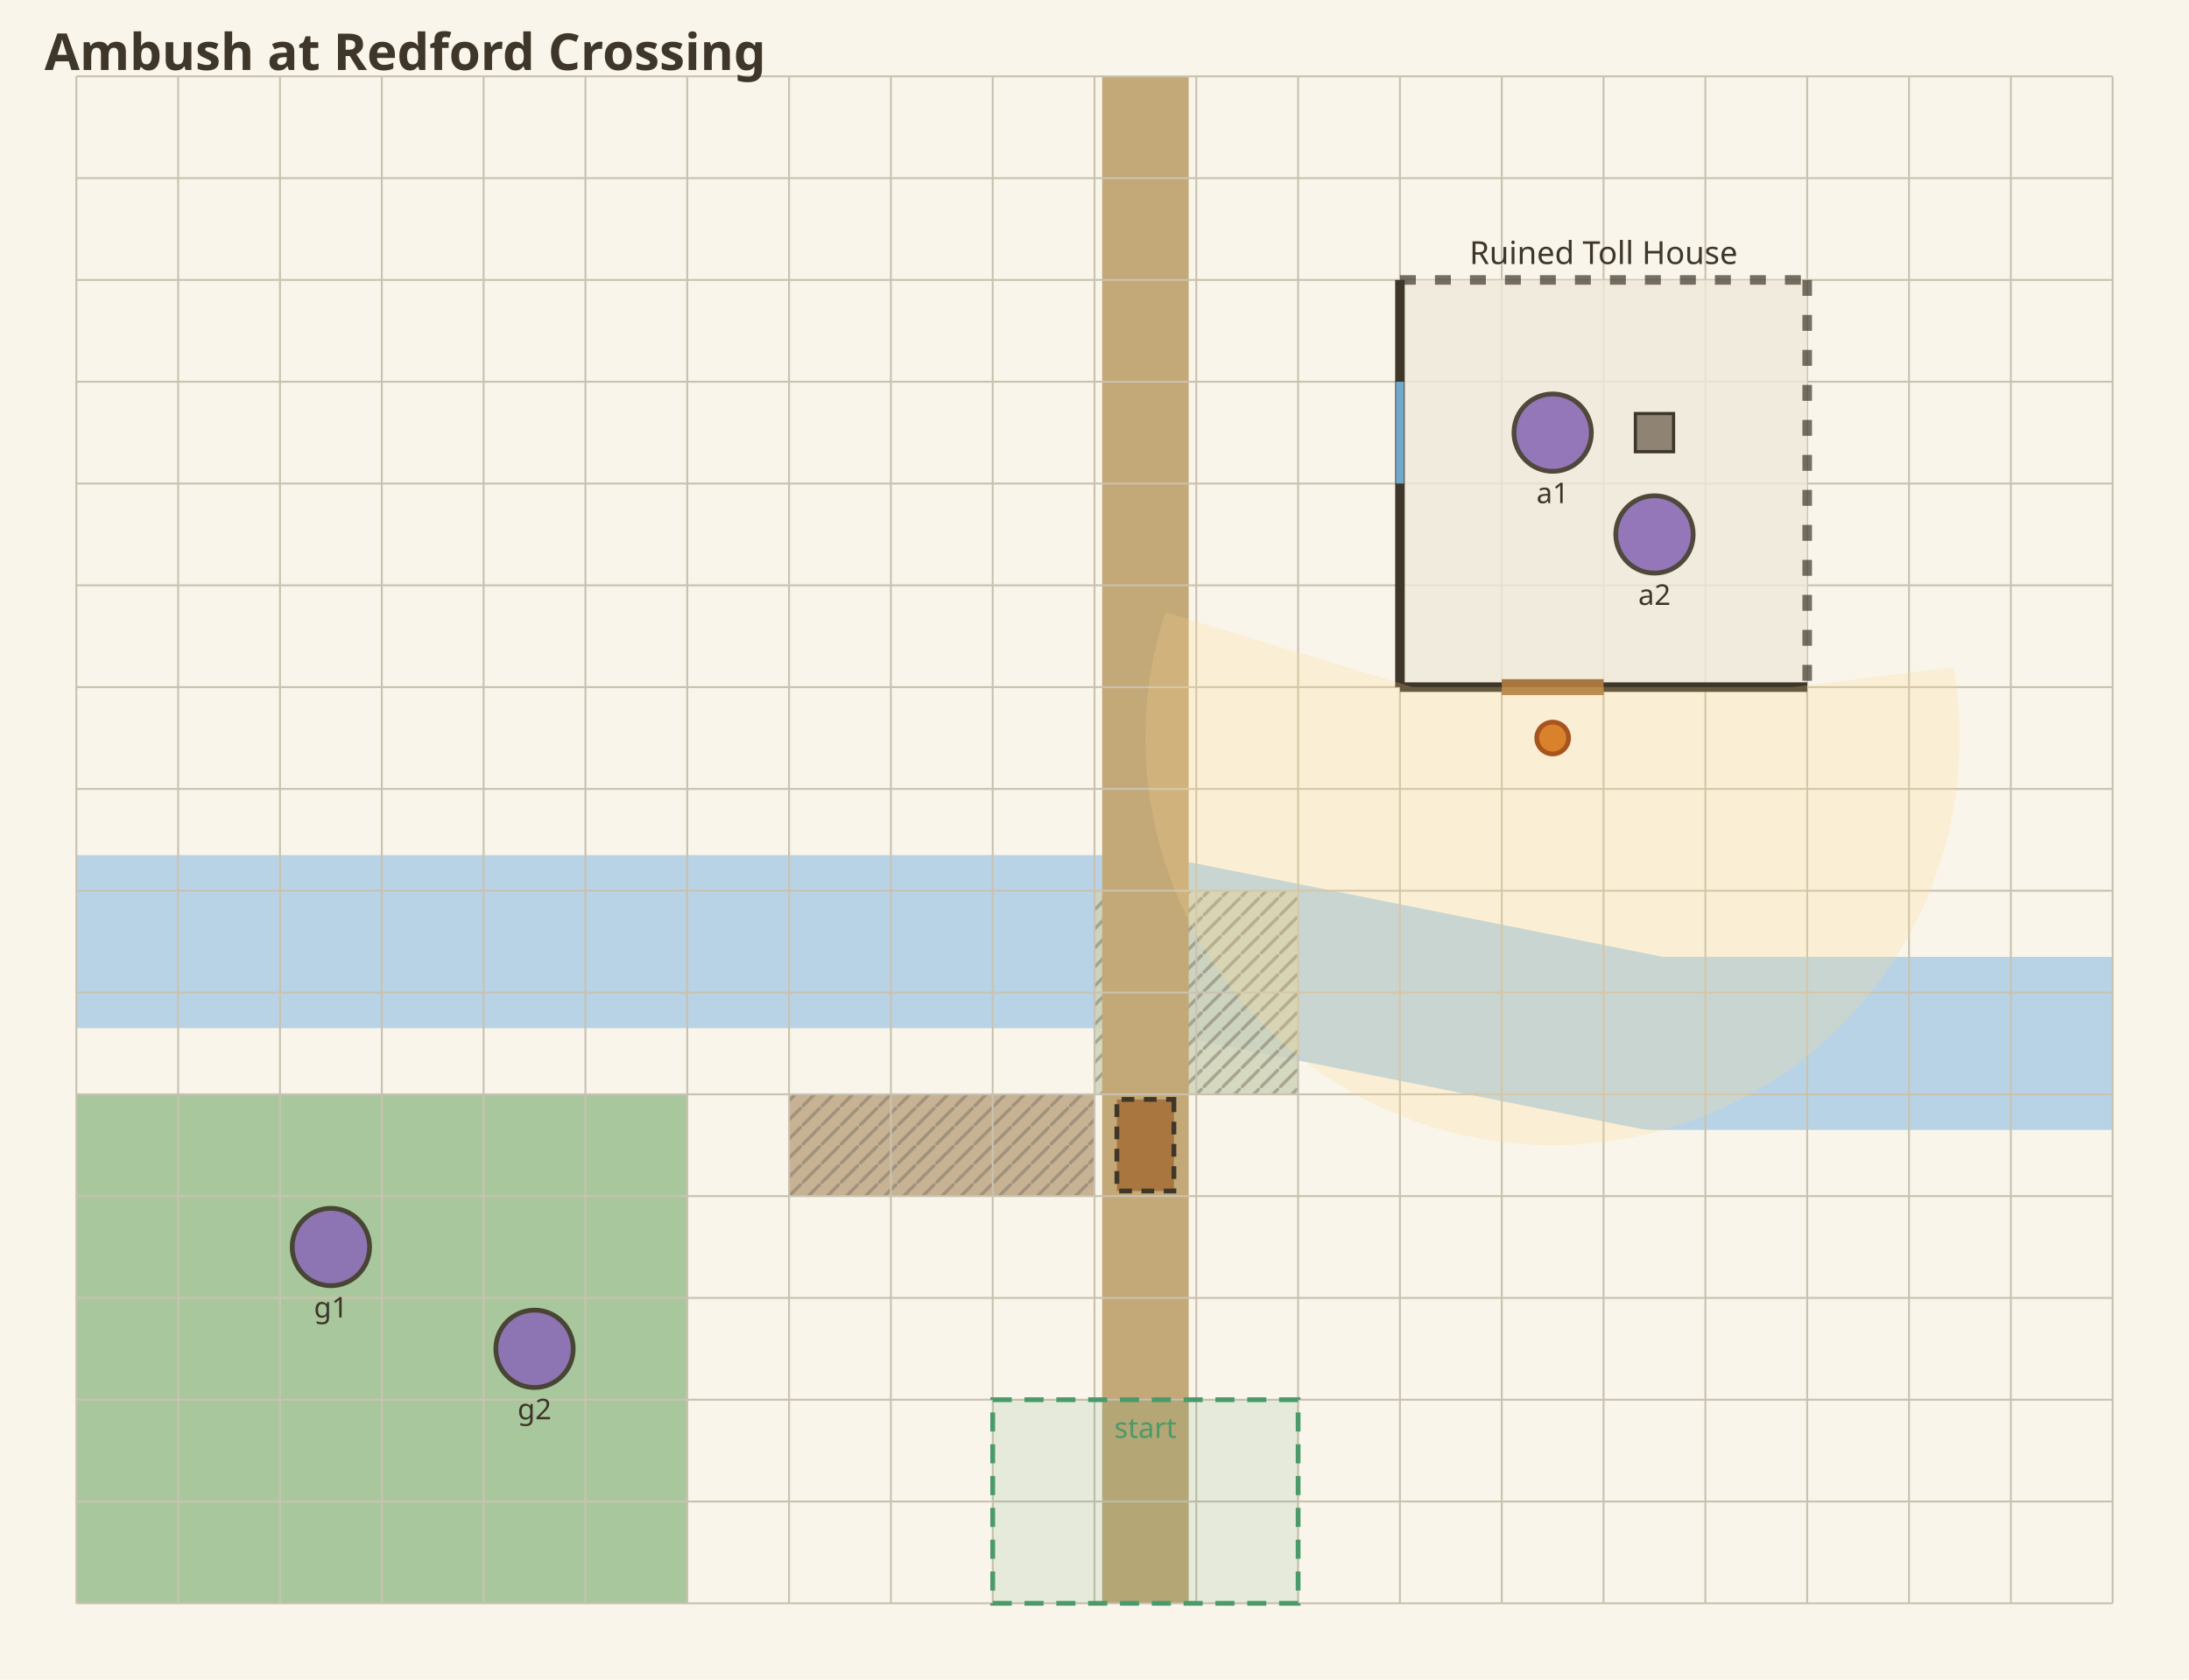
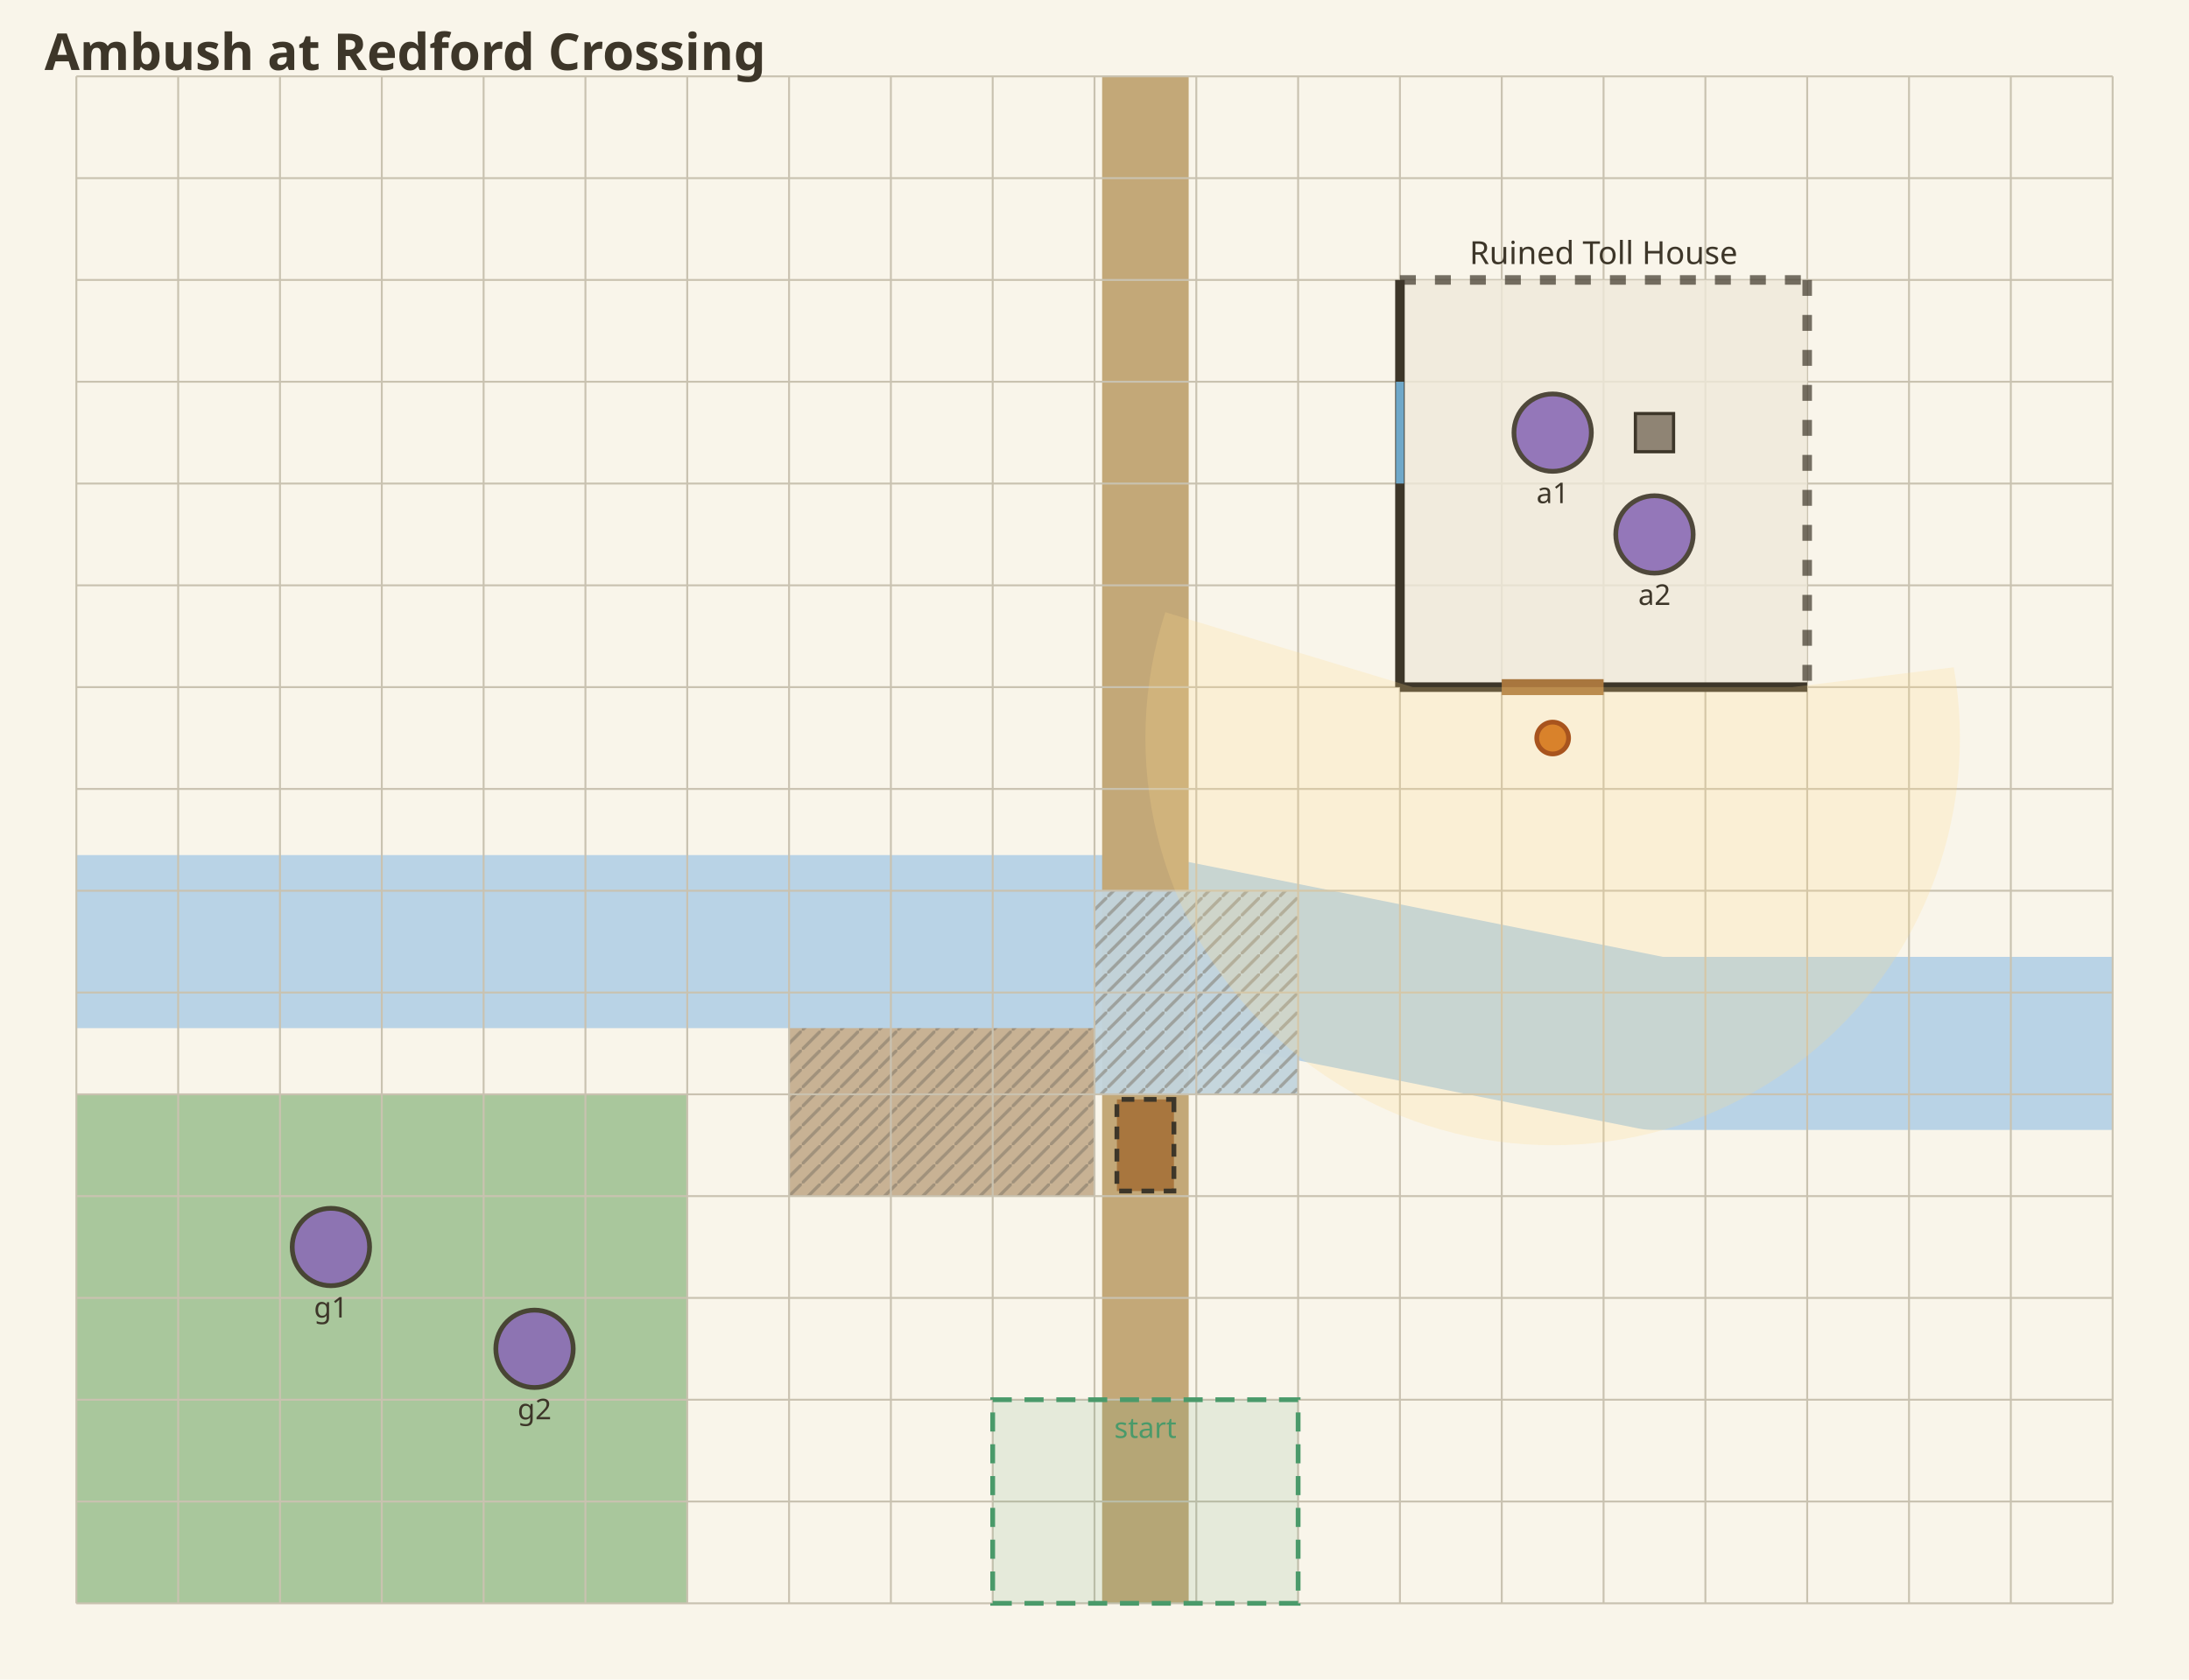
<svg xmlns="http://www.w3.org/2000/svg" viewBox="0 0 688 528" width="688" height="528" font-family="sans-serif">
  <rect x="0" y="0" width="688" height="528" fill="#f9f5ea" />
  <defs>
    <pattern id="hatch" width="6" height="6" patternUnits="userSpaceOnUse">
      <path d="M0,6 L6,0" stroke="#7a7264" stroke-width="1" opacity="0.5" />
    </pattern>
  </defs>
  <g>
    <rect x="24" y="344" width="192" height="160" fill="#a9c79c" />
  </g>
+   <g>
+     <rect x="248" y="312" width="96" height="64" fill="#c8b294" />
+     <rect x="248" y="312" width="96" height="64" fill="url(#hatch)" />
+   </g>
  <g id="cd-ambush-at-redford-crossing-the-redford">
    <polyline points="24,296 200,296 360,296 520,328 664,328" fill="none" stroke="#b9d3e6" stroke-width="54.4" stroke-linecap="butt" stroke-linejoin="round" />
  </g>
-   <g>
-     <rect x="344" y="280" width="64" height="64" fill="#cfd4b8" opacity="0.85" />
-     <rect x="344" y="280" width="64" height="64" fill="url(#hatch)" />
+   <g id="cd-ambush-at-redford-crossing-old-toll-road">
+     <polyline points="360,24 360,504" fill="none" stroke="#c3a878" stroke-width="27.2" stroke-linecap="butt" stroke-linejoin="round" />
  </g>
  <g>
-     <rect x="248" y="344" width="96" height="32" fill="#c8b294" />
-     <rect x="248" y="344" width="96" height="32" fill="url(#hatch)" />
-   </g>
-   <g id="cd-ambush-at-redford-crossing-old-toll-road">
-     <polyline points="360,24 360,504" fill="none" stroke="#c3a878" stroke-width="27.2" stroke-linecap="butt" stroke-linejoin="round" />
+     <rect x="344" y="280" width="32" height="32" fill="#c2d4dc" opacity="0.95" />
+     <rect x="344" y="280" width="32" height="32" fill="url(#hatch)" />
+     <rect x="344" y="312" width="32" height="32" fill="#c2d4dc" opacity="0.95" />
+     <rect x="344" y="312" width="32" height="32" fill="url(#hatch)" />
+     <rect x="376" y="280" width="32" height="32" fill="#c2d4dc" opacity="0.95" />
+     <rect x="376" y="280" width="32" height="32" fill="url(#hatch)" />
+     <rect x="376" y="312" width="32" height="32" fill="#c2d4dc" opacity="0.95" />
+     <rect x="376" y="312" width="32" height="32" fill="url(#hatch)" />
  </g>
  <line x1="24" y1="24" x2="24" y2="504" stroke="#c9c2b0" stroke-width="0.6" />
  <line x1="56" y1="24" x2="56" y2="504" stroke="#c9c2b0" stroke-width="0.6" />
  <line x1="88" y1="24" x2="88" y2="504" stroke="#c9c2b0" stroke-width="0.6" />
  <line x1="120" y1="24" x2="120" y2="504" stroke="#c9c2b0" stroke-width="0.6" />
  <line x1="152" y1="24" x2="152" y2="504" stroke="#c9c2b0" stroke-width="0.6" />
  <line x1="184" y1="24" x2="184" y2="504" stroke="#c9c2b0" stroke-width="0.6" />
  <line x1="216" y1="24" x2="216" y2="504" stroke="#c9c2b0" stroke-width="0.6" />
  <line x1="248" y1="24" x2="248" y2="504" stroke="#c9c2b0" stroke-width="0.6" />
  <line x1="280" y1="24" x2="280" y2="504" stroke="#c9c2b0" stroke-width="0.6" />
  <line x1="312" y1="24" x2="312" y2="504" stroke="#c9c2b0" stroke-width="0.6" />
  <line x1="344" y1="24" x2="344" y2="504" stroke="#c9c2b0" stroke-width="0.6" />
  <line x1="376" y1="24" x2="376" y2="504" stroke="#c9c2b0" stroke-width="0.6" />
  <line x1="408" y1="24" x2="408" y2="504" stroke="#c9c2b0" stroke-width="0.6" />
  <line x1="440" y1="24" x2="440" y2="504" stroke="#c9c2b0" stroke-width="0.6" />
  <line x1="472" y1="24" x2="472" y2="504" stroke="#c9c2b0" stroke-width="0.6" />
  <line x1="504" y1="24" x2="504" y2="504" stroke="#c9c2b0" stroke-width="0.6" />
  <line x1="536" y1="24" x2="536" y2="504" stroke="#c9c2b0" stroke-width="0.6" />
  <line x1="568" y1="24" x2="568" y2="504" stroke="#c9c2b0" stroke-width="0.6" />
  <line x1="600" y1="24" x2="600" y2="504" stroke="#c9c2b0" stroke-width="0.6" />
  <line x1="632" y1="24" x2="632" y2="504" stroke="#c9c2b0" stroke-width="0.6" />
  <line x1="664" y1="24" x2="664" y2="504" stroke="#c9c2b0" stroke-width="0.6" />
  <line x1="24" y1="24" x2="664" y2="24" stroke="#c9c2b0" stroke-width="0.6" />
  <line x1="24" y1="56" x2="664" y2="56" stroke="#c9c2b0" stroke-width="0.6" />
  <line x1="24" y1="88" x2="664" y2="88" stroke="#c9c2b0" stroke-width="0.6" />
  <line x1="24" y1="120" x2="664" y2="120" stroke="#c9c2b0" stroke-width="0.6" />
  <line x1="24" y1="152" x2="664" y2="152" stroke="#c9c2b0" stroke-width="0.6" />
  <line x1="24" y1="184" x2="664" y2="184" stroke="#c9c2b0" stroke-width="0.6" />
  <line x1="24" y1="216" x2="664" y2="216" stroke="#c9c2b0" stroke-width="0.6" />
  <line x1="24" y1="248" x2="664" y2="248" stroke="#c9c2b0" stroke-width="0.6" />
  <line x1="24" y1="280" x2="664" y2="280" stroke="#c9c2b0" stroke-width="0.6" />
  <line x1="24" y1="312" x2="664" y2="312" stroke="#c9c2b0" stroke-width="0.6" />
  <line x1="24" y1="344" x2="664" y2="344" stroke="#c9c2b0" stroke-width="0.6" />
  <line x1="24" y1="376" x2="664" y2="376" stroke="#c9c2b0" stroke-width="0.6" />
  <line x1="24" y1="408" x2="664" y2="408" stroke="#c9c2b0" stroke-width="0.6" />
  <line x1="24" y1="440" x2="664" y2="440" stroke="#c9c2b0" stroke-width="0.6" />
  <line x1="24" y1="472" x2="664" y2="472" stroke="#c9c2b0" stroke-width="0.6" />
  <line x1="24" y1="504" x2="664" y2="504" stroke="#c9c2b0" stroke-width="0.6" />
  <g id="cd-ambush-at-redford-crossing-tollhouse">
    <rect x="440" y="88" width="128" height="128" fill="#efe9da" opacity="0.8" />
    <line x1="440" y1="88" x2="568" y2="88" stroke="#3d3629" stroke-width="3" stroke-dasharray="5 6" opacity="0.7" />
    <line x1="440" y1="216" x2="568" y2="216" stroke="#3d3629" stroke-width="3" opacity="1" />
    <line x1="440" y1="88" x2="440" y2="216" stroke="#3d3629" stroke-width="3" opacity="1" />
    <line x1="568" y1="88" x2="568" y2="216" stroke="#3d3629" stroke-width="3" stroke-dasharray="5 6" opacity="0.7" />
    <line x1="472" y1="216" x2="504" y2="216" stroke="#a8763e" stroke-width="5" />
    <line x1="440" y1="120" x2="440" y2="152" stroke="#6fa8c9" stroke-width="2.5" />
  </g>
  <g id="cd-ambush-at-redford-crossing-start">
    <rect x="312" y="440" width="96" height="64" fill="#4a9a6a" opacity="0.12" />
    <rect x="312" y="440" width="96" height="64" fill="none" stroke="#4a9a6a" stroke-width="1.5" stroke-dasharray="6 4" />
  </g>
  <g>
    <rect x="345.6" y="351.04" width="28.8" height="17.92" fill="#a8763e" stroke="#3d3629" stroke-width="1.5" stroke-dasharray="4 3" transform="rotate(90 360 360)" />
  </g>
  <g>
    <polygon points="616,232 615.92,236.47 615.69,240.93 615.3,245.38 614.75,249.81 614.06,254.23 613.2,258.61 612.2,262.97 611.04,267.28 609.74,271.55 608.28,275.78 606.68,279.95 604.93,284.06 603.05,288.11 601.02,292.09 598.85,296 596.55,299.83 594.12,303.58 591.55,307.24 588.87,310.8 586.05,314.28 583.12,317.65 580.08,320.92 576.92,324.08 573.65,327.12 570.28,330.05 566.8,332.87 563.24,335.55 559.58,338.12 555.83,340.55 552,342.85 548.09,345.02 544.11,347.05 540.06,348.93 535.95,350.68 531.78,352.28 527.55,353.74 523.28,355.04 518.97,356.2 514.61,357.2 510.23,358.06 505.81,358.75 501.38,359.3 496.93,359.69 492.47,359.92 488,360 483.53,359.92 479.07,359.69 474.62,359.3 470.19,358.75 465.77,358.06 461.39,357.2 457.03,356.2 452.72,355.04 448.45,353.74 444.22,352.28 440.05,350.68 435.94,348.93 431.89,347.05 427.91,345.02 424,342.85 420.17,340.55 416.42,338.12 412.76,335.55 409.2,332.87 405.72,330.05 402.35,327.12 399.08,324.08 395.92,320.92 392.88,317.65 389.95,314.28 387.13,310.8 384.45,307.24 381.88,303.58 379.45,299.83 377.15,296 374.98,292.09 372.95,288.11 371.07,284.06 369.32,279.95 367.72,275.78 366.26,271.55 364.96,267.28 363.8,262.97 362.8,258.61 361.94,254.23 361.25,249.81 360.7,245.38 360.31,240.93 360.08,236.47 360,232 360.08,227.53 360.31,223.07 360.7,218.62 361.25,214.19 361.94,209.77 362.8,205.39 363.8,201.03 364.96,196.72 366.26,192.45 444.04,216 448.4,216 452.06,216 455.2,216 457.91,216 460.29,216 462.39,216 464.28,216 465.98,216 467.52,216 468.93,216 470.23,216 471.43,216 472.55,216 473.59,216 474.57,216 475.5,216 476.38,216 477.21,216 478,216 478.76,216 479.49,216 480.2,216 480.88,216 481.54,216 482.18,216 482.8,216 483.41,216 484.01,216 484.6,216 485.18,216 485.75,216 486.32,216 486.88,216 487.44,216 488,216 488.56,216 489.12,216 489.68,216 490.25,216 490.82,216 491.4,216 491.99,216 492.59,216 493.2,216 493.82,216 494.46,216 495.12,216 495.8,216 496.51,216 497.24,216 498,216 498.79,216 499.62,216 500.5,216 501.43,216 502.41,216 503.45,216 504.57,216 505.77,216 507.07,216 508.48,216 510.02,216 511.72,216 513.61,216 515.71,216 518.09,216 520.8,216 523.94,216 527.6,216 531.96,216 537.24,216 543.8,216 552.17,216 563.27,216 614.06,209.77 614.75,214.19 615.3,218.62 615.69,223.07 615.92,227.53" fill="#ffd98a" opacity="0.22" />
    <circle cx="488" cy="232" r="5" fill="#d9822b" stroke="#a8541e" stroke-width="1.5" />
  </g>
  <g id="cd-ambush-at-redford-crossing-loot">
    <rect x="514" y="130" width="12" height="12" fill="#8f8474" stroke="#3d3629" stroke-width="1" />
  </g>
  <g id="cd-ambush-at-redford-crossing-g1">
    <circle cx="104" cy="392" r="12.16" fill="#8a6ab5" opacity="0.9" stroke="#3d3629" stroke-width="1.5" />
  </g>
  <g>
    <circle cx="168" cy="424" r="12.16" fill="#8a6ab5" opacity="0.9" stroke="#3d3629" stroke-width="1.5" />
  </g>
  <g id="cd-ambush-at-redford-crossing-a1">
    <circle cx="488" cy="136" r="12.16" fill="#8a6ab5" opacity="0.9" stroke="#3d3629" stroke-width="1.5" />
  </g>
  <g>
    <circle cx="520" cy="168" r="12.16" fill="#8a6ab5" opacity="0.9" stroke="#3d3629" stroke-width="1.5" />
  </g>
  <text x="504" y="83" font-size="10" fill="#3d3629" text-anchor="middle" font-family="sans-serif">Ruined Toll House</text>
  <text x="104" y="414.16" font-size="9" fill="#3d3629" text-anchor="middle" font-family="sans-serif">g1</text>
  <text x="168" y="446.16" font-size="9" fill="#3d3629" text-anchor="middle" font-family="sans-serif">g2</text>
  <text x="488" y="158.16" font-size="9" fill="#3d3629" text-anchor="middle" font-family="sans-serif">a1</text>
  <text x="520" y="190.16" font-size="9" fill="#3d3629" text-anchor="middle" font-family="sans-serif">a2</text>
  <text x="360" y="452" font-size="9" fill="#4a9a6a" text-anchor="middle" font-family="sans-serif">start</text>
  <text x="14" y="22" font-size="16" font-weight="bold" fill="#3d3629" font-family="sans-serif">Ambush at Redford Crossing</text>
</svg>
